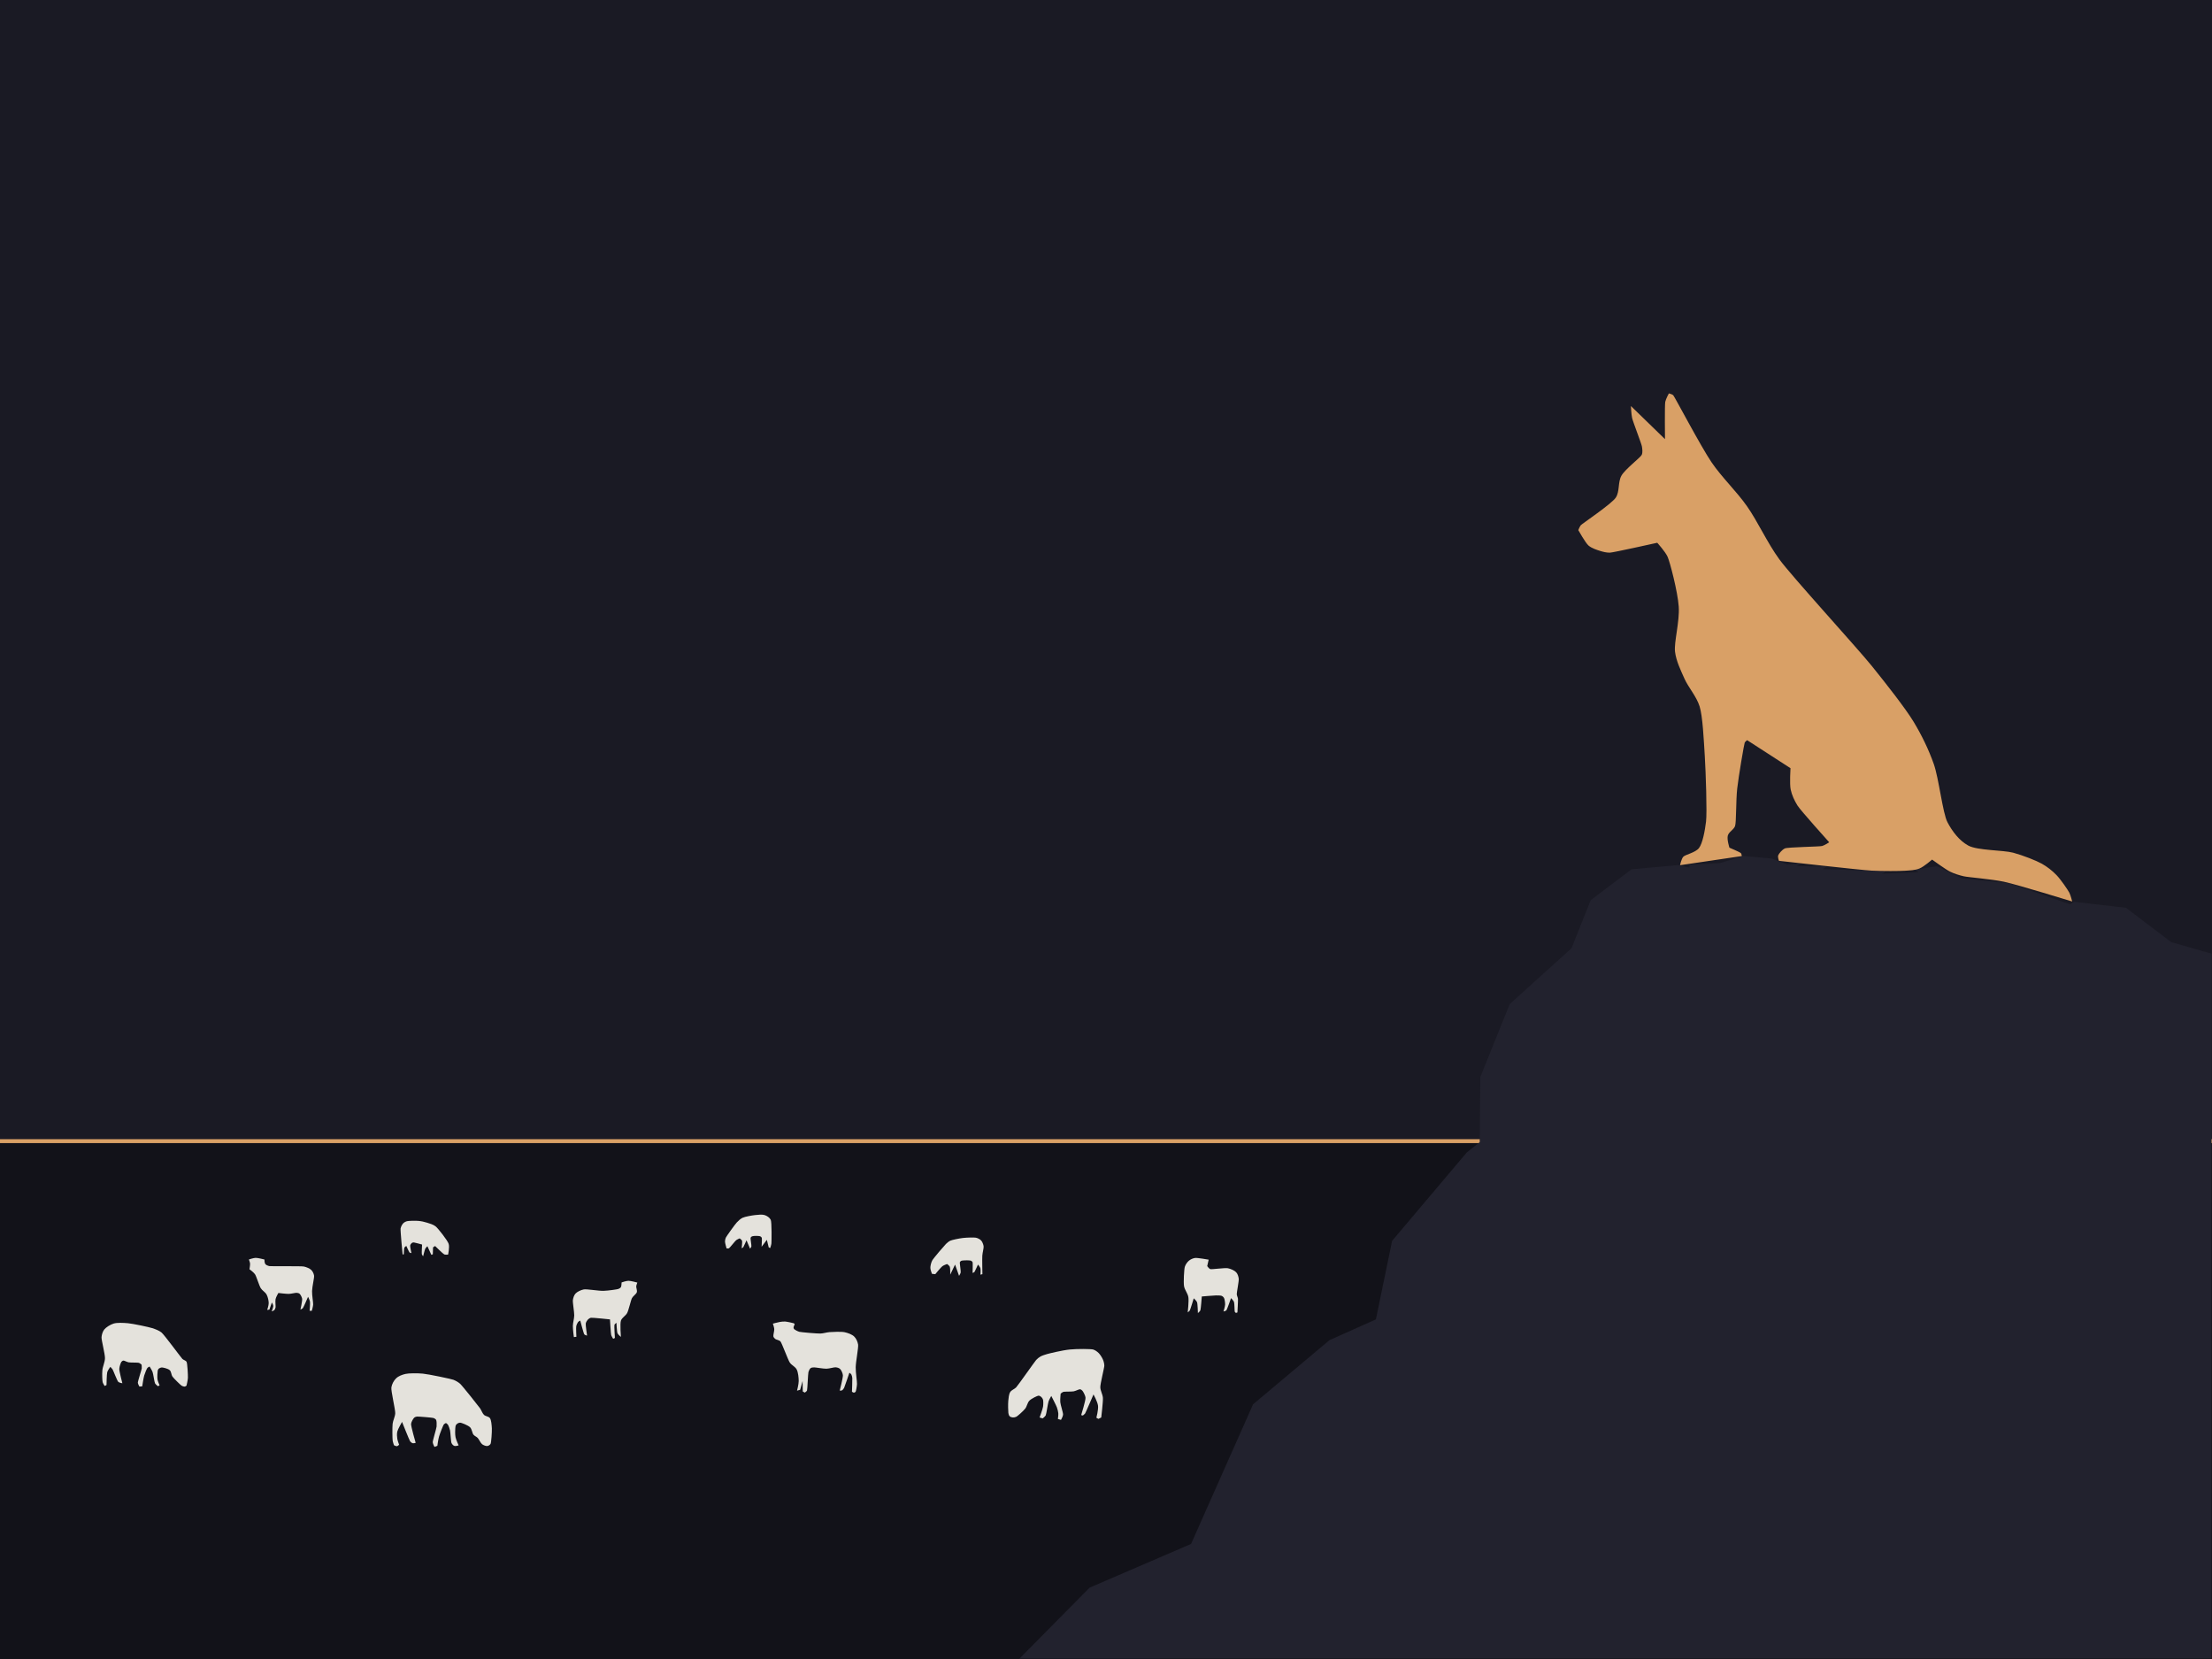
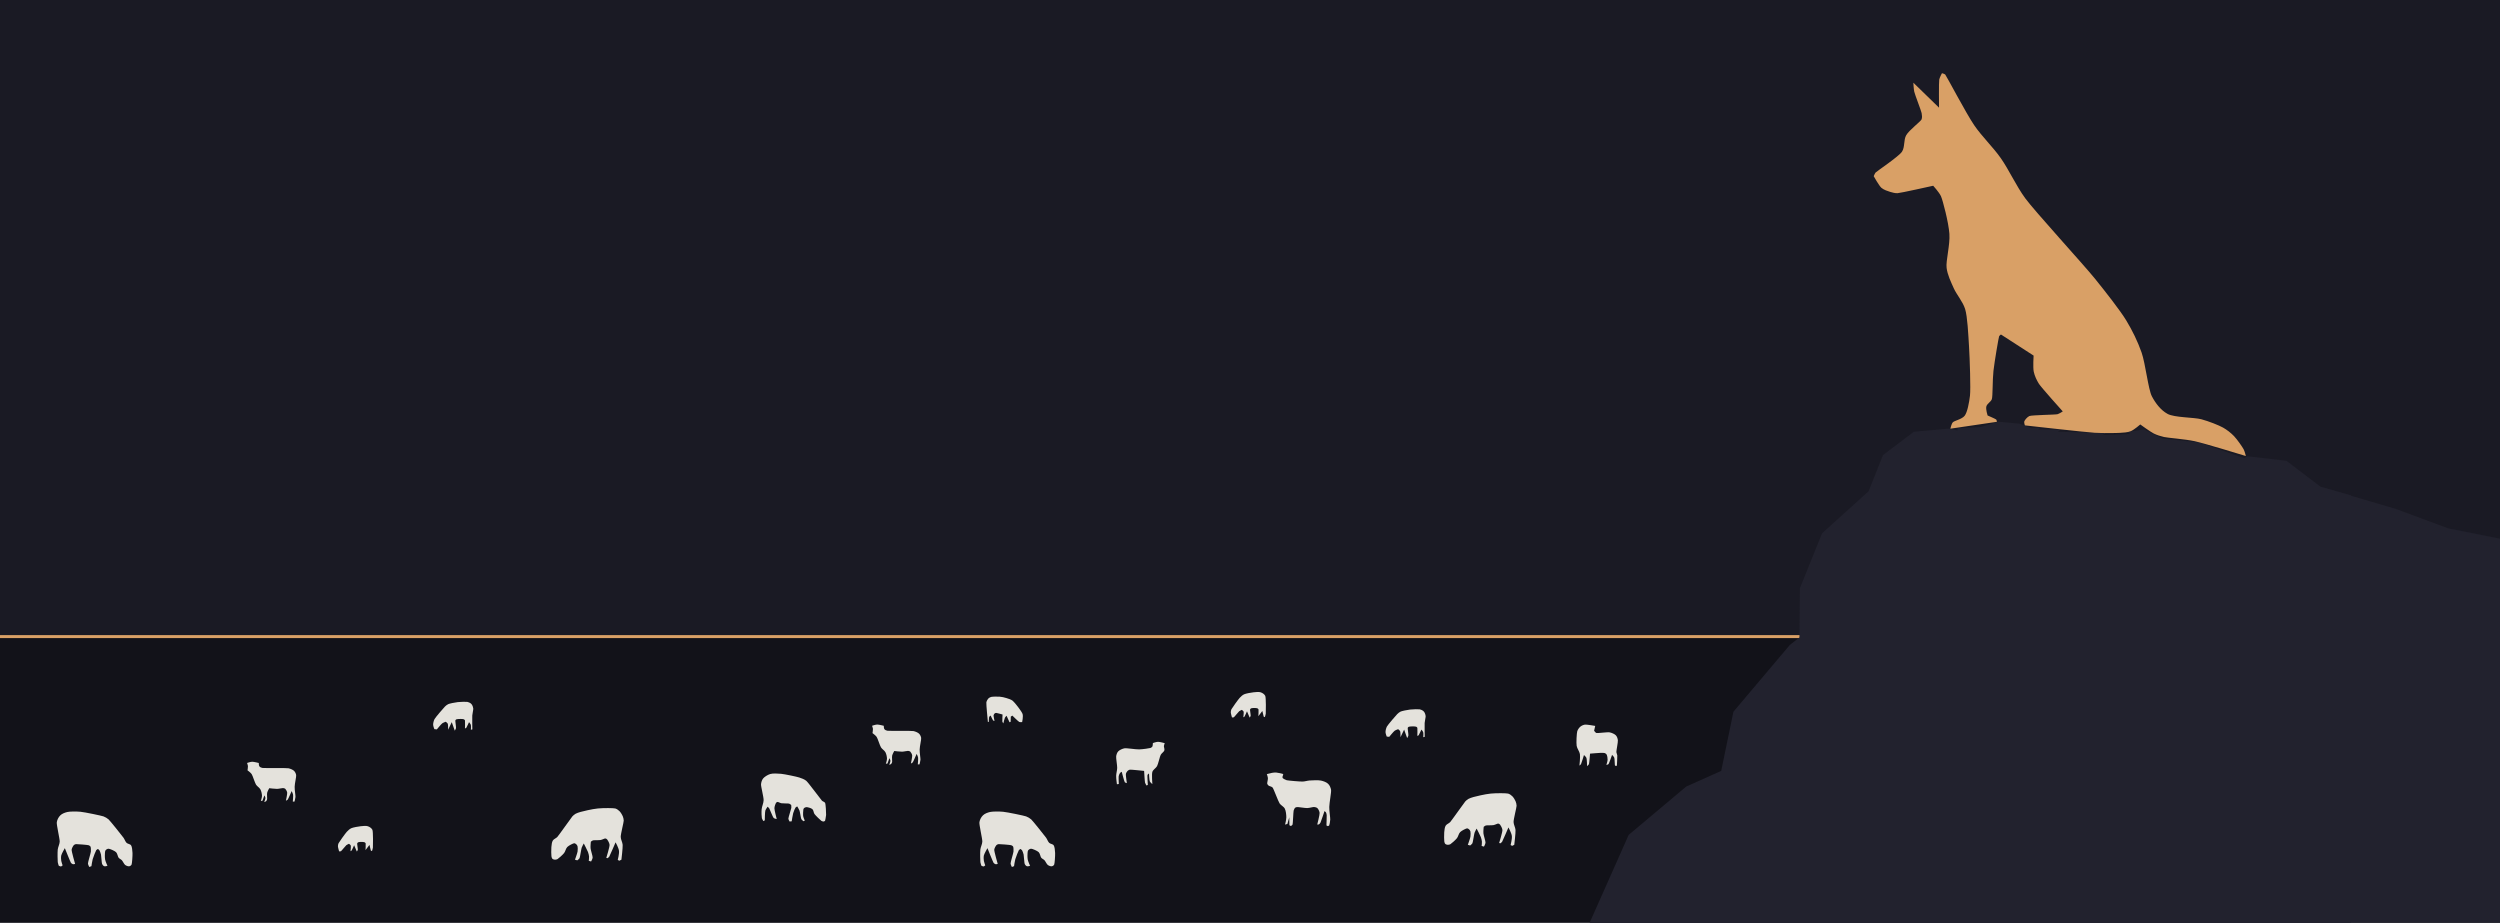
- <svg xmlns="http://www.w3.org/2000/svg" width="1120" height="840" viewBox="0 0 1120 840" role="img" aria-labelledby="title desc">
-   <rect id="sky" width="1120" height="840" fill="#1a1a24" />
-   <path id="ground" fill="#121219" d="M0 577.79 H1120 V840 H0 Z" />
-   <path id="horizon" fill="none" stroke="#d9a066" stroke-width="2" d="M0 577.79 H1120" />
+ <svg xmlns="http://www.w3.org/2000/svg" width="1680" height="620" viewBox="-460 150 1680 620" role="img" aria-labelledby="title desc">
+   <rect id="sky" x="-460" y="150" width="1680" height="620" fill="#1a1a24" />
+   <path id="ground" fill="#121219" d="M-460 577.79 H1220 V770 H-460 Z" />
+   <path id="horizon" fill="none" stroke="#d9a066" stroke-width="2" d="M-460 577.79 H1220" />
  <path id="rock" fill="#22222e" fill-rule="evenodd" d="M882.73 433.4 L897.21 434.73 L905 437.76 L911.65 437.23 L909.65 438.53 L924.8 438.78 L922.8 440.08 L954.97 441.1 L952.96 442.4 L971.46 441.63 L969.45 440.33 L980.74 438.59 L993.18 444.72 L1017.69 447.35 L1048.1 457.87 L1050.2 456.6 L1076.47 459.66 L1099.33 477.02 L1119.78 482.87 L1119.75 839.75 L516.19 839.78 L551.71 803.86 L603.07 781.74 L634.47 711.04 L673.14 678.56 L696.66 668.04 L704.86 628.28 L742.76 583.42 L749.23 578.35 L749.53 545.33 L764.42 508.39 L795.7 480.12 L805.41 455.8 L826.11 440.14 L849.47 438.04 L855.44 439.31 L855.5 437.82 L870.91 436.99 Z" />
+   <path id="rock-extension" fill="#22222e" d="M1119 482.87 L1150 492 L1185 505 L1220 512 V770 H1119 Z" />
  <path id="kelpie" fill="#d9a066" fill-rule="evenodd" d="M845 199.19 C845 199.19 846.61 199.58 847.2 200.1 C847.78 200.61 861.28 226.26 866.6 234.06 C871.92 241.86 879.13 248.6 884.56 256.32 C889.99 264.04 894.82 274.84 900.96 283.24 C907.09 291.64 940.33 328.01 947.66 337.09 C954.99 346.17 964.8 358.67 968.87 365.38 C972.94 372.1 976.52 379.43 979.13 386.84 C981.73 394.24 983.62 411.63 986.04 416.28 C988.46 420.93 992.01 425.63 996.61 428.14 C1001.21 430.66 1014.35 430.41 1019.31 431.74 C1024.27 433.07 1031.15 435.8 1033.84 437.32 C1036.54 438.84 1039.1 440.84 1041.25 443.06 C1043.41 445.28 1047.07 450.64 1047.77 452.01 C1048.46 453.39 1049.21 456.45 1049.21 456.45 C1049.21 456.45 1021.31 447.86 1014.65 446.45 C1008 445.04 996.58 444.23 994.23 443.67 C991.88 443.12 989.47 442.38 987.31 441.31 C985.14 440.24 978.26 435.23 978.26 435.23 C978.26 435.23 974.18 438.82 971.9 439.74 C969.62 440.67 966.98 440.7 964.53 440.88 C962.07 441.06 953.16 441.13 947.58 440.82 C941.99 440.52 900.72 435.86 900.72 435.86 C900.72 435.86 900.06 434.01 900.34 433.15 C900.62 432.29 902.26 430.27 903.73 429.58 C905.2 428.9 921.33 428.72 922.61 428.35 C923.89 427.99 926.18 426.47 926.18 426.47 C926.18 426.47 911.68 410.36 910.13 407.88 C908.59 405.4 907.27 402.59 906.67 399.73 C906.08 396.88 906.58 388.96 906.58 388.96 C906.58 388.96 884.63 374.77 884.63 374.77 C884.63 374.77 883.66 375.49 883.4 376 C883.13 376.51 880.29 393.03 879.6 399.27 C878.91 405.51 879.19 416.4 878.5 418.28 C877.8 420.16 875.34 421.18 874.83 423.12 C874.32 425.06 875.66 429.2 875.66 429.2 C875.66 429.2 881.09 431.52 881.44 431.92 C881.79 432.32 881.93 433.45 881.93 433.45 C881.93 433.45 850.65 438.08 850.65 438.08 C850.65 438.08 851.29 434.96 852.28 433.82 C853.26 432.69 858.39 431.77 860.23 429.41 C862.08 427.04 863.27 420.53 863.82 415.98 C864.38 411.43 863.7 391.24 863.19 382.89 C862.67 374.54 862.13 362.7 860.56 357.67 C859 352.64 854.85 348.03 852.91 343.67 C850.96 339.31 848.72 334.75 848.12 330.02 C847.51 325.28 850.52 314.69 849.99 307.13 C849.47 299.57 845.53 284.49 844.33 281.86 C843.12 279.23 839.11 274.82 839.11 274.82 C839.11 274.82 816.78 279.8 815.11 279.83 C813.44 279.85 811.73 279.43 810.14 278.93 C808.54 278.42 805.92 277.61 804.32 276.23 C802.72 274.85 799.14 268.4 799.14 268.4 C799.14 268.4 799.83 266.64 800.41 265.93 C800.99 265.23 816.07 255.11 818.13 251.94 C820.19 248.78 819.12 244.15 820.97 240.86 C822.82 237.56 830.73 231.58 831.27 230.28 C831.81 228.98 831.56 227.4 831.34 226.01 C831.12 224.62 826.81 213.59 826.38 211.63 C825.95 209.67 825.78 205.58 825.78 205.58 C825.78 205.58 843.03 222.35 843.03 222.35 C843.03 222.35 842.84 205 843.16 203.49 C843.47 201.98 845 199.19 845 199.19 Z" />
  <g id="flock" fill="#e4e2dc" fill-rule="evenodd">
    <path id="sheep-01" d="M57.56 670.15 C59.33 669.62 62.43 669.78 64.82 669.99 C67.21 670.2 75.4 671.92 77.04 672.46 C78.68 673 80.43 673.61 81.78 674.68 C83.13 675.76 91.75 687.5 92.36 688.08 C92.98 688.66 94.04 688.81 94.46 689.54 C94.89 690.27 95.2 696.36 95.14 697.68 C95.07 698.99 94.43 701.6 94.43 701.6 C94.43 701.6 93.83 702.05 93.48 702.08 C93.13 702.11 92.41 701.89 91.96 701.62 C91.51 701.36 87.98 697.95 87.32 696.99 C86.67 696.02 86.78 694.54 85.92 693.75 C85.07 692.95 82.56 692.39 81.99 692.39 C81.43 692.4 80.66 692.73 80.38 692.98 C80.1 693.23 79.94 693.63 79.85 693.99 C79.75 694.36 79.57 697.32 79.73 698.39 C79.9 699.45 80.82 701.46 80.82 701.46 C80.82 701.46 79.95 701.87 79.95 701.87 C79.95 701.87 78.81 701 78.49 700.41 C78.16 699.81 77.62 695.66 77.25 694.68 C76.89 693.7 75.74 691.91 75.74 691.91 C75.74 691.91 74.9 692.3 74.62 692.64 C74.33 692.98 73.41 695.14 73.02 696.45 C72.63 697.75 72.02 701.93 72.02 701.93 C72.02 701.93 70.6 702.06 70.6 702.06 C70.6 702.06 69.84 700.82 69.79 700.13 C69.75 699.44 71.7 693.52 71.77 692.89 C71.84 692.25 71.69 690.95 71.69 690.95 C71.69 690.95 70.82 690.2 70.3 690.03 C69.78 689.86 66.03 689.96 65.13 689.79 C64.23 689.62 62.92 688.85 62.51 688.9 C62.1 688.94 61.7 689.23 61.45 689.56 C61.2 689.89 60.45 691.88 60.4 693.1 C60.35 694.31 61.96 700.39 61.96 700.39 C61.96 700.39 60.42 700.16 59.88 699.67 C59.35 699.19 57.28 693.76 56.98 693.31 C56.68 692.85 55.85 692.09 55.85 692.09 C55.85 692.09 54.6 693.77 54.3 694.74 C54.01 695.71 53.93 701.28 53.93 701.28 C53.93 701.28 52.99 701.76 52.99 701.76 C52.99 701.76 52.16 700.53 51.98 699.84 C51.8 699.15 51.64 695.8 51.83 693.82 C52.01 691.84 53.1 689.78 53.15 687.72 C53.21 685.66 51.29 678.4 51.41 677.04 C51.54 675.68 51.96 674.21 52.81 673.14 C53.67 672.08 55.79 670.69 57.56 670.15 Z" />
    <path id="sheep-02" d="M129.45 636.89 C130.62 636.87 133.9 637.73 133.9 637.73 C133.9 637.73 133.87 639.38 134.31 639.98 C134.75 640.58 135.57 640.87 136.29 641.06 C137.01 641.24 152.55 640.98 153.86 641.28 C155.17 641.57 156.8 642.25 157.57 642.99 C158.33 643.72 158.84 644.81 159.02 645.86 C159.2 646.91 158.06 651.41 158.01 653.68 C157.95 655.96 158.63 659.49 158.56 660.55 C158.49 661.61 157.88 663.69 157.88 663.69 C157.88 663.69 156.76 663.69 156.76 663.69 C156.76 663.69 157.1 659.93 156.95 659.07 C156.81 658.21 155.98 656.61 155.98 656.61 C155.98 656.61 153.7 661.95 153.37 662.31 C153.05 662.68 152.12 663.09 152.12 663.09 C152.12 663.09 153.13 658.55 152.99 657.61 C152.84 656.68 152.09 655.41 151.69 655.06 C151.28 654.72 150.67 654.63 150.14 654.59 C149.61 654.54 147.5 655.1 146.18 655.13 C144.87 655.16 140.95 654.67 140.95 654.67 C140.95 654.67 139.77 656.66 139.53 657.76 C139.29 658.86 139.63 661.44 139.53 661.93 C139.42 662.42 139.25 662.96 138.9 663.32 C138.56 663.68 137.55 663.99 137.55 663.99 C137.55 663.99 138.39 661.92 138.36 661.28 C138.34 660.65 137.68 659.49 137.68 659.49 C137.68 659.49 136.39 663.09 136.39 663.09 C136.39 663.09 135.28 663.25 135.28 663.25 C135.28 663.25 136.06 660.98 136.05 659.82 C136.04 658.66 135.68 656.78 135 655.5 C134.32 654.23 132.82 653.49 132.04 652.27 C131.26 651.05 129.8 646.17 129.09 645.16 C128.38 644.15 126.32 642.65 126.32 642.65 C126.32 642.65 126.68 640.49 126.62 639.78 C126.55 639.07 126.02 637.72 126.02 637.72 C126.02 637.72 128.29 636.92 129.45 636.89 Z" />
    <path id="sheep-03" d="M206.07 618.33 C206.79 618.13 210.27 618.03 211.78 618.17 C213.29 618.3 214.83 618.63 216.27 619.09 C217.71 619.55 219.37 620 220.58 620.96 C221.8 621.93 226.67 628.12 227.18 629.83 C227.7 631.54 226.88 635.24 226.88 635.24 C226.88 635.24 225.54 635.39 224.95 635.15 C224.36 634.9 220.3 630.89 220.3 630.89 C220.3 630.89 219.26 631.57 219.26 631.57 C219.26 631.57 219.15 635.07 219.15 635.07 C219.15 635.07 218.4 635.35 218.4 635.35 C218.4 635.35 216.41 630.99 216.41 630.99 C216.41 630.99 215.59 631.76 215.33 632.24 C215.07 632.72 214.24 636.11 214.24 636.11 C214.24 636.11 213.69 635.38 213.58 634.96 C213.47 634.53 213.71 630.15 213.71 630.15 C213.71 630.15 209.89 629.08 209.54 629.08 C209.2 629.08 208.81 629.14 208.53 629.34 C208.25 629.54 207.78 630.14 207.68 630.65 C207.58 631.15 208.32 634.47 208.32 634.47 C208.32 634.47 207.61 634.37 207.35 634.15 C207.1 633.92 205.73 630.85 205.73 630.85 C205.73 630.85 204.95 631.34 204.75 631.72 C204.56 632.11 204.46 635.07 204.46 635.07 C204.46 635.07 203.86 635.19 203.86 635.19 C203.86 635.19 202.65 622.94 202.83 622.02 C203.01 621.09 203.59 620 204.1 619.46 C204.61 618.91 205.35 618.53 206.07 618.33 Z" />
    <path id="sheep-04" d="M205.28 695.66 C206.96 695.27 211.2 695.25 214.1 695.51 C217 695.78 228.34 698.16 229.56 698.62 C230.77 699.09 231.97 699.78 232.96 700.63 C233.95 701.48 242.27 711.94 243.02 713 C243.77 714.07 244.23 715.59 245.05 716.38 C245.87 717.17 247.4 717.12 248.07 718.04 C248.74 718.97 248.95 721.48 249.04 723.22 C249.13 724.95 248.73 730.52 248.39 731.08 C248.05 731.64 247.37 732.08 246.72 732.16 C246.07 732.24 244.83 731.8 244.11 731.25 C243.38 730.7 242.5 728.73 241.88 728.07 C241.25 727.41 240.26 727.09 239.7 726.38 C239.13 725.67 238.95 723.62 238 722.66 C237.05 721.71 233.63 720.31 232.91 720.34 C232.19 720.36 231.37 720.86 230.98 721.36 C230.59 721.86 230.59 722.6 230.52 723.23 C230.45 723.86 230.37 726.26 230.65 727.69 C230.94 729.12 232.22 731.83 232.22 731.83 C232.22 731.83 230.74 732.34 230.09 732.11 C229.43 731.89 228.91 731.26 228.61 730.63 C228.3 730.01 228.1 725.25 227.87 724.28 C227.65 723.31 227.11 721.82 226.85 721.44 C226.6 721.06 225.81 720.51 225.81 720.51 C225.81 720.51 224.97 720.92 224.69 721.27 C224.41 721.62 222.72 725.86 222.29 727.37 C221.86 728.89 221.45 732.06 221.45 732.06 C221.45 732.06 219.99 732.62 219.99 732.62 C219.99 732.62 219.16 731.09 219.11 730.26 C219.06 729.43 220.97 723.37 221.06 722.28 C221.15 721.18 221.09 719.43 220.83 718.95 C220.56 718.47 220 718.16 219.49 717.97 C218.98 717.78 211.59 717.17 211.09 717.25 C210.59 717.33 210.04 717.51 209.68 717.86 C209.31 718.21 208.26 719.82 208.14 720.95 C208.01 722.08 210.47 730.55 210.47 730.55 C210.47 730.55 209.47 730.86 208.99 730.74 C208.51 730.62 208 730.22 207.66 729.8 C207.33 729.38 203.57 719.95 203.57 719.95 C203.57 719.95 201.45 723.61 201.17 724.81 C200.89 726.02 201.02 727.55 201.17 728.55 C201.33 729.56 202.09 731.5 202.09 731.5 C202.09 731.5 201.42 732.18 200.99 732.25 C200.55 732.31 199.49 731.77 199.49 731.77 C199.49 731.77 198.92 730.19 198.81 729.37 C198.69 728.56 198.59 722.7 198.8 720.9 C199.02 719.1 200.03 717.37 200.12 715.56 C200.2 713.75 197.89 704.15 198.17 702.47 C198.46 700.8 199.33 699.08 200.56 697.9 C201.78 696.72 203.6 696.06 205.28 695.66 Z" />
    <path id="sheep-05" d="M318.18 648.5 C319.36 648.47 322.7 649.41 322.7 649.41 C322.7 649.41 322.2 650.67 322.14 651.33 C322.08 651.99 322.72 653.36 322.44 654.3 C322.15 655.24 320.61 656.14 320 657.24 C319.4 658.35 318.32 663.4 317.54 664.83 C316.75 666.26 314.95 667.12 314.4 668.65 C313.85 670.19 314.38 676.92 314.38 676.92 C314.38 676.92 313 675.83 312.66 675.07 C312.32 674.32 312.12 669.78 312.12 669.78 C312.12 669.78 311.29 670.35 311.11 670.79 C310.94 671.23 311.34 677.46 311.34 677.46 C311.34 677.46 310.46 677.87 310.46 677.87 C310.46 677.87 309.66 676.64 309.46 675.96 C309.26 675.27 308.85 668.05 308.85 668.05 C308.85 668.05 299.8 667.08 299.21 667.22 C298.62 667.35 298.06 667.71 297.64 668.15 C297.23 668.59 296.72 669.41 296.58 670.14 C296.44 670.87 297.25 676.25 297.25 676.25 C297.25 676.25 296.18 676.02 295.85 675.63 C295.51 675.25 293.8 668.64 293.8 668.64 C293.8 668.64 292.98 669.05 292.69 669.39 C292.41 669.73 291.91 670.78 291.76 671.54 C291.61 672.3 291.84 676.85 291.84 676.85 C291.84 676.85 290.57 677.01 290.57 677.01 C290.57 677.01 290.03 673.17 290.06 671.39 C290.09 669.6 290.71 667.8 290.75 666.01 C290.78 664.22 289.9 659.41 290.07 658.25 C290.25 657.09 290.62 655.82 291.42 654.95 C292.21 654.09 294.04 653.18 295.53 652.88 C297.02 652.58 303.01 653.65 305.52 653.59 C308.03 653.52 312.58 652.84 313.08 652.64 C313.58 652.44 314.12 652.14 314.4 651.68 C314.68 651.21 314.73 649.34 314.73 649.34 C314.73 649.34 317.01 648.52 318.18 648.5 Z" />
    <path id="sheep-06" d="M382.4 615.22 C383.97 615.06 385.99 614.82 387.19 615.24 C388.4 615.65 389.66 616.47 390.24 617.61 C390.82 618.74 390.68 628.81 390.59 629.59 C390.5 630.38 389.98 631.91 389.98 631.91 C389.98 631.91 389.23 631.63 389.23 631.63 C389.23 631.63 388.28 627.77 388.28 627.77 C388.28 627.77 385.62 631.28 385.62 631.28 C385.62 631.28 385.86 627.09 385.73 626.76 C385.59 626.42 385.28 626.14 384.95 625.99 C384.63 625.83 383.56 625.76 382.87 625.76 C382.18 625.76 381.11 625.83 380.79 625.98 C380.48 626.14 380.16 626.41 380.04 626.74 C379.92 627.07 380.55 630.66 380.45 631.09 C380.36 631.51 379.78 632.23 379.78 632.23 C379.78 632.23 377.97 627.99 377.97 627.99 C377.97 627.99 376.53 631.3 376.33 631.53 C376.12 631.76 375.52 632.01 375.52 632.01 C375.52 632.01 375.92 628.76 375.72 628.23 C375.52 627.7 374.51 627.02 374.51 627.02 C374.51 627.02 373.24 627.55 372.72 627.97 C372.19 628.38 369.47 631.86 369.1 632.04 C368.74 632.21 367.88 632.1 367.88 632.1 C367.88 632.1 367.09 629.39 367.09 628.69 C367.08 628 367.24 627.26 367.52 626.63 C367.8 625.99 372.15 619.92 373.03 618.99 C373.9 618.07 374.88 617.12 376.02 616.58 C377.17 616.03 380.83 615.38 382.4 615.22 Z" />
    <path id="sheep-07" d="M394.78 669.36 C395.67 669.22 396.61 669.08 397.51 669.13 C398.42 669.18 401.71 669.9 401.91 670 C402.1 670.11 402.38 670.48 402.38 670.48 C402.38 670.48 401.78 671.84 401.79 672.15 C401.79 672.46 401.94 672.8 402.15 673.03 C402.36 673.26 403.78 674.06 404.69 674.32 C405.59 674.57 413.8 675.26 415.36 675.21 C416.91 675.16 418.47 674.61 420.02 674.49 C421.57 674.38 425.97 674.17 427.67 674.54 C429.37 674.91 431.4 675.66 432.47 676.7 C433.55 677.73 434.21 679.29 434.48 680.76 C434.74 682.23 433.31 689.45 433.27 692.27 C433.23 695.08 433.99 699.46 433.92 700.77 C433.86 702.09 433.42 704.42 433.22 704.7 C433.01 704.97 432.3 705.17 432.3 705.17 C432.3 705.17 431.37 704.7 431.37 704.7 C431.37 704.7 431.61 698.36 431.54 697.74 C431.47 697.12 431.28 696.29 431.05 695.92 C430.82 695.55 430.07 695.05 430.07 695.05 C430.07 695.05 427.65 702.28 427.39 702.74 C427.12 703.21 426.68 703.79 426.34 703.97 C426 704.15 425.18 704.1 425.18 704.1 C425.18 704.1 426.91 697.41 426.78 696.27 C426.65 695.13 425.91 693.65 425.33 693.12 C424.75 692.59 423.87 692.38 423.09 692.31 C422.31 692.23 419.99 692.99 418.43 693.02 C416.88 693.05 412.84 692.32 412.23 692.35 C411.62 692.38 410.91 692.38 410.42 692.75 C409.94 693.11 409.54 694.02 409.33 694.74 C409.12 695.47 408.83 703.63 408.61 704.08 C408.39 704.53 407.49 705.11 407.49 705.11 C407.49 705.11 406.47 704.55 406.47 704.55 C406.47 704.55 406.38 699.23 406.38 699.23 C406.38 699.23 405.13 703.68 405.13 703.68 C405.13 703.68 403.56 704.14 403.56 704.14 C403.56 704.14 404.41 700.87 404.41 699.23 C404.4 697.58 404.14 694.85 403.39 693.41 C402.64 691.96 400.83 691.27 399.91 689.93 C398.99 688.59 395.83 679.89 395.16 679.2 C394.49 678.51 392.95 678.31 392.54 677.96 C392.12 677.62 391.71 677.16 391.58 676.64 C391.44 676.11 392.09 673.86 392.03 672.93 C391.97 672 391.32 670.2 391.32 670.2 C391.32 670.2 393.88 669.51 394.78 669.36 Z" />
    <path id="sheep-08" d="M487.59 626.82 C489.73 626.57 493.33 626.53 494.1 626.68 C494.86 626.83 495.82 627.29 496.25 627.61 C496.69 627.94 497.06 628.39 497.32 628.86 C497.59 629.34 497.98 630.4 498.04 631.2 C498.1 632.01 497.48 634.28 497.37 635.82 C497.26 637.35 497.42 645.14 497.42 645.14 C497.42 645.14 496.43 645.4 496.43 645.4 C496.43 645.4 496.62 642.85 496.41 642.14 C496.2 641.44 495.19 640.28 495.19 640.28 C495.19 640.28 493.55 643.88 493.33 644.11 C493.1 644.33 492.45 644.52 492.45 644.52 C492.45 644.52 492.6 639.47 492.47 639.13 C492.33 638.8 492.02 638.52 491.69 638.36 C491.37 638.2 490.3 638.14 489.61 638.13 C488.92 638.12 487.09 638.21 486.76 638.36 C486.43 638.51 486.11 638.79 485.99 639.13 C485.87 639.47 486.55 643.63 486.43 644.26 C486.32 644.89 485.6 646 485.6 646 C485.6 646 483.58 640.29 483.58 640.29 C483.58 640.29 481.13 645.4 481.13 645.4 C481.13 645.4 481.19 641.98 480.92 641.39 C480.66 640.8 479.54 640.01 479.54 640.01 C479.54 640.01 477.84 640.6 477.14 641.12 C476.44 641.64 473.56 645.15 473.56 645.15 C473.56 645.15 471.89 644.98 471.89 644.98 C471.89 644.98 471.09 643.02 471.07 642 C471.06 640.98 471.41 639.41 471.98 638.28 C472.55 637.15 478.33 630.45 478.99 629.82 C479.66 629.2 480.39 628.55 481.22 628.18 C482.05 627.8 485.46 627.07 487.59 626.82 Z" />
    <path id="sheep-09" d="M541.74 683.29 C545.6 682.91 552.43 682.99 553.49 683.3 C554.55 683.62 555.53 684.34 556.32 685.12 C557.1 685.9 558.05 687.45 558.45 688.4 C558.85 689.35 559.12 690.42 559.15 691.45 C559.17 692.48 557.07 700.6 557.12 702.41 C557.17 704.22 558.29 705.94 558.43 707.75 C558.57 709.56 557.59 717.71 557.59 717.71 C557.59 717.71 556.16 718.42 556.16 718.42 C556.16 718.42 555.13 717.85 555.13 717.85 C555.13 717.85 556.21 713.75 555.96 711.74 C555.71 709.73 553.67 706.04 553.67 706.04 C553.67 706.04 549.7 715.3 549.41 715.7 C549.11 716.11 548.27 716.71 548.27 716.71 C548.27 716.71 547.43 716.51 547.43 716.51 C547.43 716.51 549.74 709.01 549.63 707.74 C549.53 706.47 548.39 704.56 548.08 704.2 C547.76 703.83 547.31 703.49 546.83 703.43 C546.35 703.37 544.7 704.28 543.6 704.48 C542.49 704.68 538.95 704.55 538.43 704.73 C537.9 704.9 537.04 705.65 537.04 705.65 C537.04 705.65 536.73 708.57 536.86 709.99 C536.98 711.42 538.34 715.35 538.26 716.29 C538.19 717.22 537.21 718.93 537.21 718.93 C537.21 718.93 535.64 718.47 535.64 718.47 C535.64 718.47 535.93 716.55 535.85 715.6 C535.77 714.66 535.46 713.5 535.11 712.52 C534.75 711.53 532.3 706.81 532.3 706.81 C532.3 706.81 531.24 708.62 530.91 709.58 C530.57 710.55 529.8 716.02 529.47 716.65 C529.13 717.27 527.94 718.17 527.94 718.17 C527.94 718.17 526.38 717.72 526.38 717.72 C526.38 717.72 527.96 713.38 528.13 712.22 C528.31 711.07 528.27 709.21 528.11 708.69 C527.95 708.16 527.58 707.62 527.19 707.29 C526.81 706.97 526.31 706.65 525.8 706.67 C525.3 706.69 522.29 708.1 521.23 709.18 C520.17 710.26 520.01 712.04 519.09 713.23 C518.17 714.43 515.2 717.03 514.66 717.31 C514.12 717.59 513.44 717.74 512.86 717.7 C512.28 717.66 511.62 717.49 511.21 717.08 C510.8 716.67 510.67 715.98 510.56 715.4 C510.45 714.82 510.36 710.79 510.52 709.3 C510.67 707.81 510.81 705.94 511.49 704.86 C512.16 703.78 513.63 703.38 514.51 702.46 C515.39 701.55 524.01 689.27 524.63 688.61 C525.25 687.95 525.97 687.32 526.76 686.87 C527.55 686.42 528.99 685.93 530.14 685.61 C531.28 685.28 537.88 683.66 541.74 683.29 Z" />
    <path id="sheep-10" d="M605.11 636.94 C606.22 636.78 611.98 637.81 611.98 637.81 C611.98 637.81 611.25 641.06 611.25 641.06 C611.25 641.06 612.11 642.33 612.77 642.58 C613.44 642.84 620.23 641.84 621.73 642.15 C623.22 642.45 625.09 643.31 625.89 644.17 C626.68 645.02 627.06 646.29 627.21 647.45 C627.36 648.6 626.15 654.48 626.21 655.28 C626.26 656.08 626.73 656.83 626.82 657.63 C626.91 658.42 626.54 664.52 626.54 664.52 C626.54 664.52 625.8 664.78 625.8 664.78 C625.8 664.78 625.31 664.42 625.19 664.16 C625.07 663.9 625.09 659.92 624.8 659.18 C624.51 658.44 623.3 657.29 623.3 657.29 C623.3 657.29 621.3 663.1 620.93 663.46 C620.57 663.83 619.47 664.03 619.47 664.03 C619.47 664.03 620.27 661.64 620.31 660.54 C620.35 659.44 620.03 657.72 619.77 657.24 C619.52 656.77 619.06 656.35 618.56 656.13 C618.07 655.92 616.64 655.91 615.69 655.91 C614.74 655.91 608.5 656.45 608.5 656.45 C608.5 656.45 608.03 662.91 607.78 663.47 C607.53 664.03 606.53 664.84 606.53 664.84 C606.53 664.84 606.41 660.1 606.09 659.33 C605.77 658.55 604.43 657.38 604.43 657.38 C604.43 657.38 602.69 663.13 602.43 663.52 C602.17 663.92 601.38 664.49 601.38 664.49 C601.38 664.49 602.03 658.69 601.7 656.75 C601.37 654.81 599.84 653.15 599.51 651.21 C599.18 649.27 599.54 642.53 599.92 641.38 C600.3 640.23 601.12 639.06 601.98 638.33 C602.85 637.61 603.99 637.11 605.11 636.94 Z" />
  </g>
+   <g id="flock-left" fill="#e4e2dc">
+     <use href="#sheep-04" transform="translate(-620 0)" />
+     <use href="#sheep-02" transform="translate(-420 25)" />
+     <use href="#sheep-08" transform="translate(-640 -5)" />
+     <use href="#sheep-06" transform="translate(-600 90)" />
+     <use href="#sheep-09" transform="translate(-600 10)" />
+   </g>
</svg>
